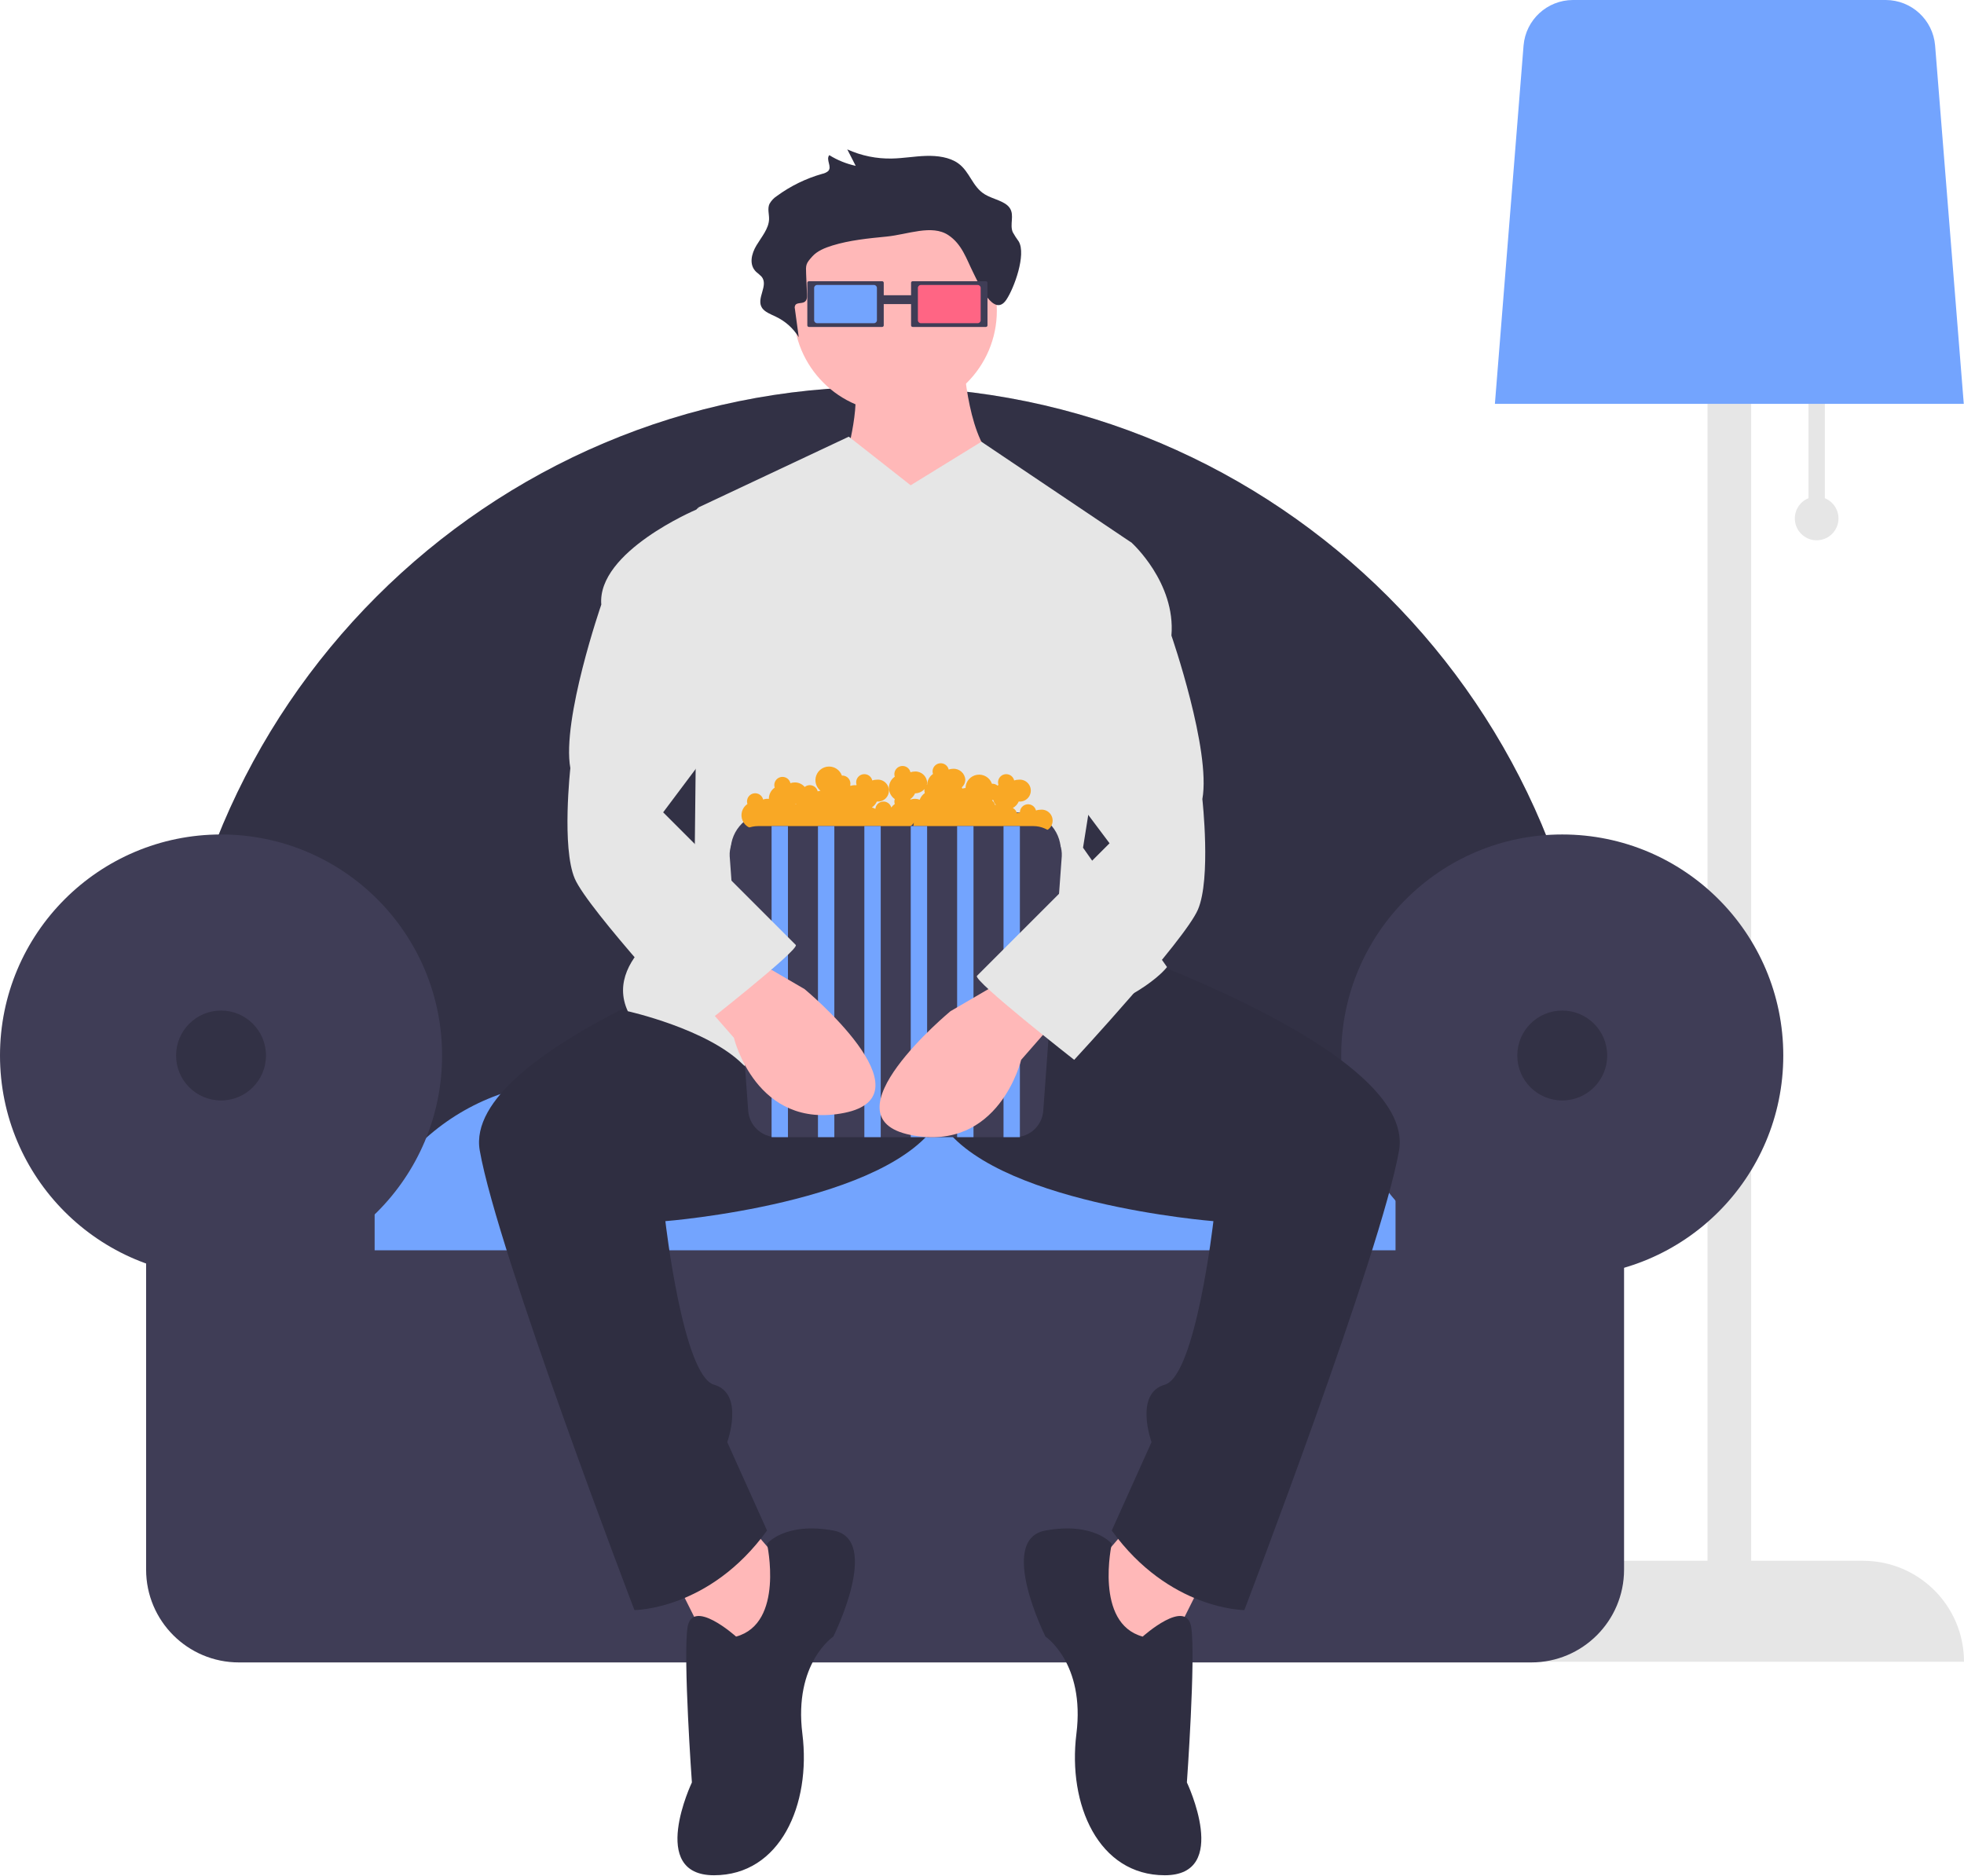
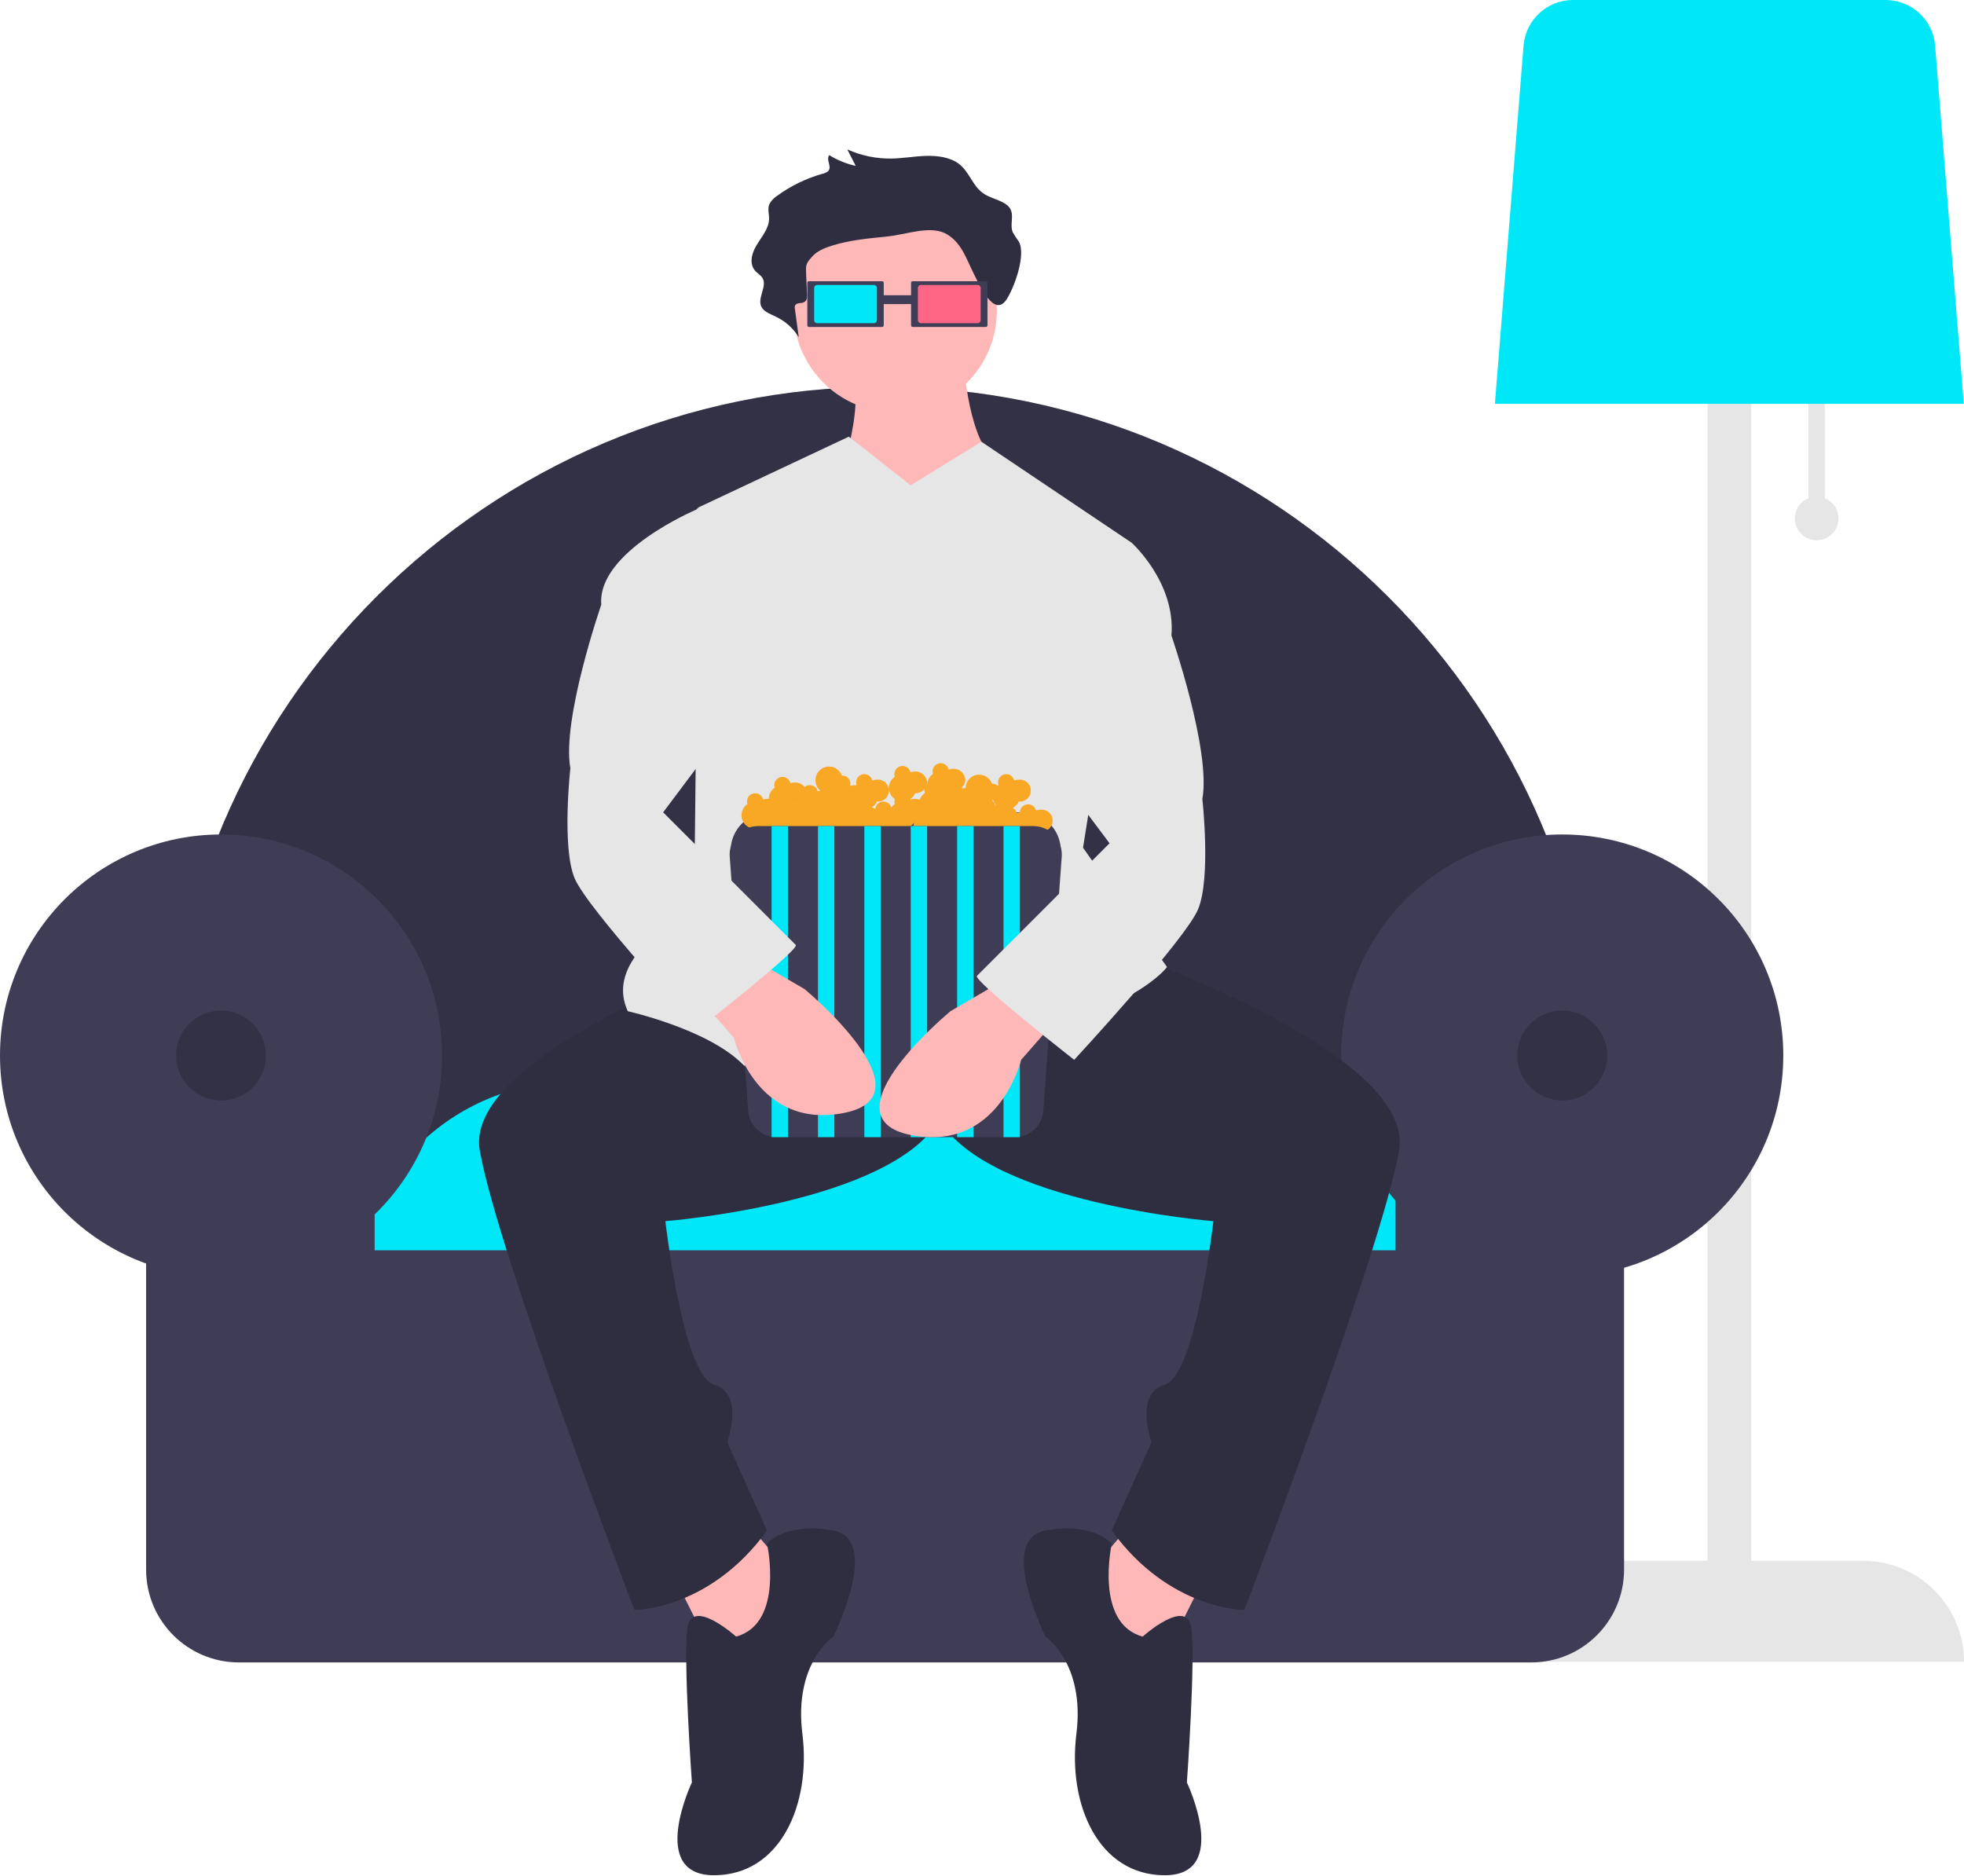
<svg xmlns="http://www.w3.org/2000/svg" data-name="Layer 1" width="719.769" height="687.25" viewBox="0 0 719.769 687.25">
  <path d="M908.885,288.962V250.375h-6v38.587a8,8,0,1,0,6,0Z" transform="translate(-240.1153 -106.375)" fill="#e6e6e6" />
  <path d="M922.885,678.375h-41v-498h-16v498H824.885a37,37,0,0,0-37,37v0h172v-0A37,37,0,0,0,922.885,678.375Z" transform="translate(-240.1153 -106.375)" fill="#e6e6e6" />
-   <path d="M787.968,254.375h171.834L949.294,123.035A18.198,18.198,0,0,0,931.248,106.375H816.521a18.198,18.198,0,0,0-18.046,16.66Z" transform="translate(-240.1153 -106.375)" fill="#73a4fe" />
+   <path d="M787.968,254.375h171.834L949.294,123.035A18.198,18.198,0,0,0,931.248,106.375H816.521a18.198,18.198,0,0,0-18.046,16.66Z" transform="translate(-240.1153 -106.375)" fill="#00e7f8" />
  <path d="M301.213,563.911H825.692V510.364c0-144.599-117.641-262.239-262.239-262.239S301.213,365.766,301.213,510.364Z" transform="translate(-240.1153 -106.375)" fill="#3f3d56" />
  <path d="M301.213,563.911H825.692V510.364c0-144.599-117.641-262.239-262.239-262.239S301.213,365.766,301.213,510.364Z" transform="translate(-240.1153 -106.375)" opacity="0.2" />
-   <path d="M369.188,582.446H772.82A81.097,81.097,0,0,0,691.826,502.813H450.181A81.097,81.097,0,0,0,369.188,582.446Z" transform="translate(-240.1153 -106.375)" fill="#73a4fe" />
+   <path d="M369.188,582.446H772.82A81.097,81.097,0,0,0,691.826,502.813H450.181A81.097,81.097,0,0,0,369.188,582.446Z" transform="translate(-240.1153 -106.375)" fill="#00e7f8" />
  <circle cx="81.006" cy="386.827" r="81.006" fill="#3f3d56" />
  <circle cx="572.533" cy="386.827" r="81.006" fill="#3f3d56" />
  <path d="M751.551,534.392V564.597H377.413V534.392H293.662V681.614a34.011,34.011,0,0,0,34.011,34.011H801.291a34.011,34.011,0,0,0,34.011-34.011V534.392Z" transform="translate(-240.1153 -106.375)" fill="#3f3d56" />
  <circle cx="81.006" cy="386.827" r="16.476" opacity="0.2" />
  <circle cx="572.533" cy="386.827" r="16.476" opacity="0.2" />
  <path d="M593.293,238.871s1.62,30.775,12.958,37.254,0,50.211,0,50.211L552.8,327.956l-3.239-51.831s6.479-21.056,3.239-30.775S593.293,238.871,593.293,238.871Z" transform="translate(-240.1153 -106.375)" fill="#ffb8b8" />
  <polygon points="413.107 560.102 393.671 582.778 424.446 611.933 440.643 579.539 413.107 560.102" fill="#ffb8b8" />
  <polygon points="275.431 560.102 294.868 582.778 264.093 611.933 247.896 579.539 275.431 560.102" fill="#ffb8b8" />
  <path d="M642.695,451.864s116.62,38.873,110.141,76.127-56.69,168.451-56.69,168.451-27.535,0-48.592-29.155l14.577-32.394s-6.479-17.817,4.859-21.056,17.817-59.93,17.817-59.93-82.606-6.479-100.423-37.254l-32.394-77.746Z" transform="translate(-240.1153 -106.375)" fill="#2f2e41" />
  <path d="M526.075,451.864S409.455,490.738,415.934,527.991s56.69,168.451,56.69,168.451,27.535,0,48.592-29.155l-14.577-32.394s6.479-17.817-4.859-21.056-17.817-59.93-17.817-59.93,82.606-6.479,100.423-37.254l32.394-77.746Z" transform="translate(-240.1153 -106.375)" fill="#2f2e41" />
  <path d="M658.892,706.16s16.197-14.577,17.817-3.239-1.62,56.69-1.62,56.69,16.197,34.014-8.099,34.014-35.634-25.915-32.394-51.831-11.338-35.634-11.338-35.634-17.817-35.634,0-38.873,24.296,4.859,24.296,4.859S641.075,701.301,658.892,706.16Z" transform="translate(-240.1153 -106.375)" fill="#2f2e41" />
  <path d="M509.878,706.16s-16.197-14.577-17.817-3.239,1.62,56.69,1.62,56.69S477.483,793.625,501.779,793.625s35.634-25.915,32.394-51.831,11.338-35.634,11.338-35.634,17.817-35.634,0-38.873-24.296,4.859-24.296,4.859S527.695,701.301,509.878,706.16Z" transform="translate(-240.1153 -106.375)" fill="#2f2e41" />
  <circle cx="328.072" cy="113.87" r="37.254" fill="#ffb8b8" />
  <path d="M573.857,284.224l-22.676-17.817-55.07,25.915-1.62,147.394s-34.014,16.197-24.296,37.254c0,0,29.155,6.479,42.113,19.437s85.845-4.859,116.62-14.577,38.873-21.056,38.873-21.056l-30.775-43.732,17.817-111.761L599.778,268.259Z" transform="translate(-240.1153 -106.375)" fill="#e6e6e6" />
  <path d="M613.478,194.889a32.723,32.723,0,0,1-2.221-3.447c-1.155-2.813.669-6.129-1.035-8.756-1.74-2.682-6.159-3.247-9.165-5.069-4.631-2.807-5.473-8.314-9.811-11.407-3.126-2.228-7.584-2.829-11.762-2.702s-8.299.882-12.478.965a37.622,37.622,0,0,1-16.377-3.349l3.083,6.031a30.776,30.776,0,0,1-9.678-3.923c-1.364,1.691,1.131,4.259-.416,5.845a4.963,4.963,0,0,1-2.184,1.013,52.246,52.246,0,0,0-16.538,8.068,8.31,8.31,0,0,0-2.783,2.938c-.804,1.781-.091,3.748-.152,5.641-.111,3.441-2.737,6.441-4.601,9.541s-2.87,7.118-.106,9.749a25.135,25.135,0,0,1,1.932,1.703c2.77,3.267-2.133,8.052.23,11.519,1.026,1.505,3.129,2.267,4.957,3.156a19.807,19.807,0,0,1,8.474,7.553L531.426,219.531a1.72,1.72,0,0,1,.283-1.519c.688-.701,2.129-.422,3.079-.886,1.045-.511,1.124-1.683,1.082-2.665l-.32-7.571c-.144-3.405-.184-3.857,2.324-6.605,1.752-1.92,4.507-3.078,7.275-3.93,6.325-1.947,13.128-2.62,19.853-3.278,7.809-.764,16.602-4.553,22.667-.53,4.964,3.293,6.615,8.706,9.007,13.507,2.15,4.315,7.668,17.02,12.262,10.143C611.823,211.876,616.235,199.698,613.478,194.889Z" transform="translate(-240.1153 -106.375)" fill="#2f2e41" />
  <path d="M574.583,209.438a.58.58,0,0,0-.579.579v15.597a.58.58,0,0,0,.579.579h26.85a.58.58,0,0,0,.579-.579V210.017a.58.58,0,0,0-.579-.579Z" transform="translate(-240.1153 -106.375)" fill="#3f3d56" />
  <path d="M577.583,210.813a1.08,1.08,0,0,0-1.079,1.079v11.846a1.08,1.08,0,0,0,1.079,1.079h20.849a1.08,1.08,0,0,0,1.079-1.079V211.892a1.08,1.08,0,0,0-1.079-1.079Z" transform="translate(-240.1153 -106.375)" fill="#ff6584" />
  <rect x="320.784" y="108.201" width="13.986" height="3.239" fill="#3f3d56" />
  <path d="M536.562,209.438a.58.58,0,0,0-.579.579v15.597a.58.58,0,0,0,.579.579h26.85a.58.58,0,0,0,.579-.579V210.017a.58.58,0,0,0-.579-.579Z" transform="translate(-240.1153 -106.375)" fill="#3f3d56" />
-   <path d="M539.563,210.813a1.08,1.08,0,0,0-1.079,1.079v11.846a1.08,1.08,0,0,0,1.079,1.079H560.411a1.08,1.08,0,0,0,1.079-1.079V211.892a1.08,1.08,0,0,0-1.079-1.079Z" transform="translate(-240.1153 -106.375)" fill="#73a4fe" />
+   <path d="M539.563,210.813a1.08,1.08,0,0,0-1.079,1.079v11.846a1.08,1.08,0,0,0,1.079,1.079H560.411a1.08,1.08,0,0,0,1.079-1.079V211.892a1.08,1.08,0,0,0-1.079-1.079Z" transform="translate(-240.1153 -106.375)" fill="#00e7f8" />
  <path d="M281.769,297.75h93a14,14,0,0,1,14,14v0a0,0,0,0,1,0,0h-121a0,0,0,0,1,0,0v0A14,14,0,0,1,281.769,297.75Z" fill="#3f3d56" />
  <path d="M621.385,403.125a4.961,4.961,0,0,0-1.599.272,2.995,2.995,0,0,0-5.901.728c0,.015.004.029.004.044a5.142,5.142,0,0,0-1.103.229,3.011,3.011,0,0,0-1.483-1.911,5.017,5.017,0,0,0,2.164-2.369,4.021,4.021,0,1,0-.082-7.993,4.961,4.961,0,0,0-1.599.272,2.99,2.99,0,1,0-5.749,1.625c-.12.083-.231.177-.343.27a2.84,2.84,0,0,0-2.045-.681,4.98,4.98,0,0,0-9.683,1.551,5.118,5.118,0,0,0-1.18.235,3,3,0,0,0-.172-.494,3.758,3.758,0,0,0,1.272-2.779,4.272,4.272,0,0,0-4.5-4,4.961,4.961,0,0,0-1.599.272,2.99,2.99,0,1,0-5.749,1.625,4.987,4.987,0,0,0-2.137,3.869c-.042.038-.091.068-.131.108a3.563,3.563,0,0,0,.116-.874,4.272,4.272,0,0,0-4.5-4,4.961,4.961,0,0,0-1.599.272,2.99,2.99,0,1,0-5.749,1.625,4.987,4.987,0,0,0,0,8.205,2.727,2.727,0,0,0,0,1.795,5.049,5.049,0,0,0-1.279,1.292,2.981,2.981,0,0,0-5.842.505,4.764,4.764,0,0,0-1.286-.519,5.027,5.027,0,0,0,1.837-2.182,4.021,4.021,0,1,0-.082-7.993,4.961,4.961,0,0,0-1.599.272,2.99,2.99,0,1,0-5.749,1.625c-.064.045-.122.097-.184.145-.156-.015-.308-.042-.468-.042a4.961,4.961,0,0,0-1.599.272c-.019-.075-.05-.145-.074-.219a2.947,2.947,0,0,0-3.062-3.567,4.995,4.995,0,1,0-7.851,5.565,5.173,5.173,0,0,0-1.013.221,2.973,2.973,0,0,0-4.762-1.608,4.676,4.676,0,0,0-3.639-1.664,4.961,4.961,0,0,0-1.599.272,2.99,2.99,0,1,0-5.749,1.625,4.989,4.989,0,0,0-2.152,4.103c0,.015.004.03.005.045a4.148,4.148,0,0,0-2.104.227,2.99,2.99,0,1,0-5.749,1.625,4.98,4.98,0,0,0,3.936,8.97,4.982,4.982,0,0,0,9.414,1.279,31.17,31.17,0,0,0,10.802-.487,4.982,4.982,0,0,0,9.278.333,4.892,4.892,0,0,0,2.097-.519,4.977,4.977,0,0,0,8.903-.481,4.844,4.844,0,0,1,5.418,3.007,7.799,7.799,0,0,1,5.744-3.179,4.875,4.875,0,0,0,5.415-2.068,4.998,4.998,0,0,0,9.423,3.239,4.892,4.892,0,0,0,2.097-.519,4.977,4.977,0,0,0,8.903-.481,4.892,4.892,0,0,0,2.097-.519,4.948,4.948,0,0,0,7.412,1.437,4.979,4.979,0,0,0,8.906,2.065,4.966,4.966,0,0,0,7.584-1.983,4.021,4.021,0,1,0-.082-7.993Zm-89.378-2.064c-.005.024-.009.049-.014.073-.036-.001-.071-.009-.108-.009a2.978,2.978,0,0,0-.446.045c.008-.018.02-.034.027-.052A4.98,4.98,0,0,0,532.007,401.061Zm41.779-1.664c-.015-.058-.04-.112-.057-.169a5.024,5.024,0,0,0,1.738-2.111,4.681,4.681,0,0,0,3.477-1.574,3.009,3.009,0,0,0-.059.582,2.967,2.967,0,0,0,.152.897,5.018,5.018,0,0,0-1.859,2.437,4.907,4.907,0,0,0-3.392-.062Zm29.95.373c-.002-.061.006-.124.002-.185a2.986,2.986,0,0,0,.381-.026,4.956,4.956,0,0,0,.953,1.765c-.094.026-.194.042-.286.074A3.016,3.016,0,0,0,603.736,399.77Z" transform="translate(-240.1153 -106.375)" fill="#f9a825" />
  <path d="M517.958,409.125a10.441,10.441,0,0,0-10.427,11.002l6.771,93.115a10.441,10.441,0,0,0,10.427,9.883H612.04a10.441,10.441,0,0,0,10.427-9.883l6.771-93.115a10.441,10.441,0,0,0-10.427-11.002Z" transform="translate(-240.1153 -106.375)" fill="#3f3d56" />
-   <rect x="282.769" y="302.75" width="6" height="114" fill="#73a4fe" />
-   <rect x="299.769" y="302.75" width="6" height="114" fill="#73a4fe" />
-   <rect x="316.769" y="302.75" width="6" height="114" fill="#73a4fe" />
-   <rect x="333.769" y="302.75" width="6" height="114" fill="#73a4fe" />
-   <rect x="350.769" y="302.75" width="6" height="114" fill="#73a4fe" />
-   <rect x="367.769" y="302.75" width="6" height="114" fill="#73a4fe" />
+   <rect x="282.769" y="302.75" width="6" height="114" fill="#00e7f8" />
+   <rect x="299.769" y="302.75" width="6" height="114" fill="#00e7f8" />
+   <rect x="316.769" y="302.75" width="6" height="114" fill="#00e7f8" />
+   <rect x="333.769" y="302.75" width="6" height="114" fill="#00e7f8" />
+   <rect x="350.769" y="302.75" width="6" height="114" fill="#00e7f8" />
+   <rect x="367.769" y="302.75" width="6" height="114" fill="#00e7f8" />
  <path d="M607.871,465.632l-19.437,11.338s-46.972,38.873-14.577,45.352,40.493-27.535,40.493-27.535l11.338-12.958Z" transform="translate(-240.1153 -106.375)" fill="#ffb8b8" />
  <path d="M515.547,457.533l19.437,11.338s46.972,38.873,14.577,45.352-40.493-27.535-40.493-27.535l-11.338-12.958Z" transform="translate(-240.1153 -106.375)" fill="#ffb8b8" />
  <path d="M633.786,303.66l21.056,1.62s16.197,14.577,14.577,34.014c0,0,14.577,42.113,11.338,59.93,0,0,3.239,29.155-1.62,40.493S633.786,494.787,633.786,494.787s-37.254-29.155-35.634-30.775l48.592-48.592-24.296-32.394Z" transform="translate(-240.1153 -106.375)" fill="#e6e6e6" />
  <path d="M496.11,292.322l-.81.81s-36.444,15.387-34.824,34.824c0,0-14.577,42.113-11.338,59.93,0,0-3.239,29.155,1.62,40.493s45.352,55.07,45.352,55.07,37.254-29.155,35.634-30.775l-48.592-48.592,24.296-32.394Z" transform="translate(-240.1153 -106.375)" fill="#e6e6e6" />
</svg>
